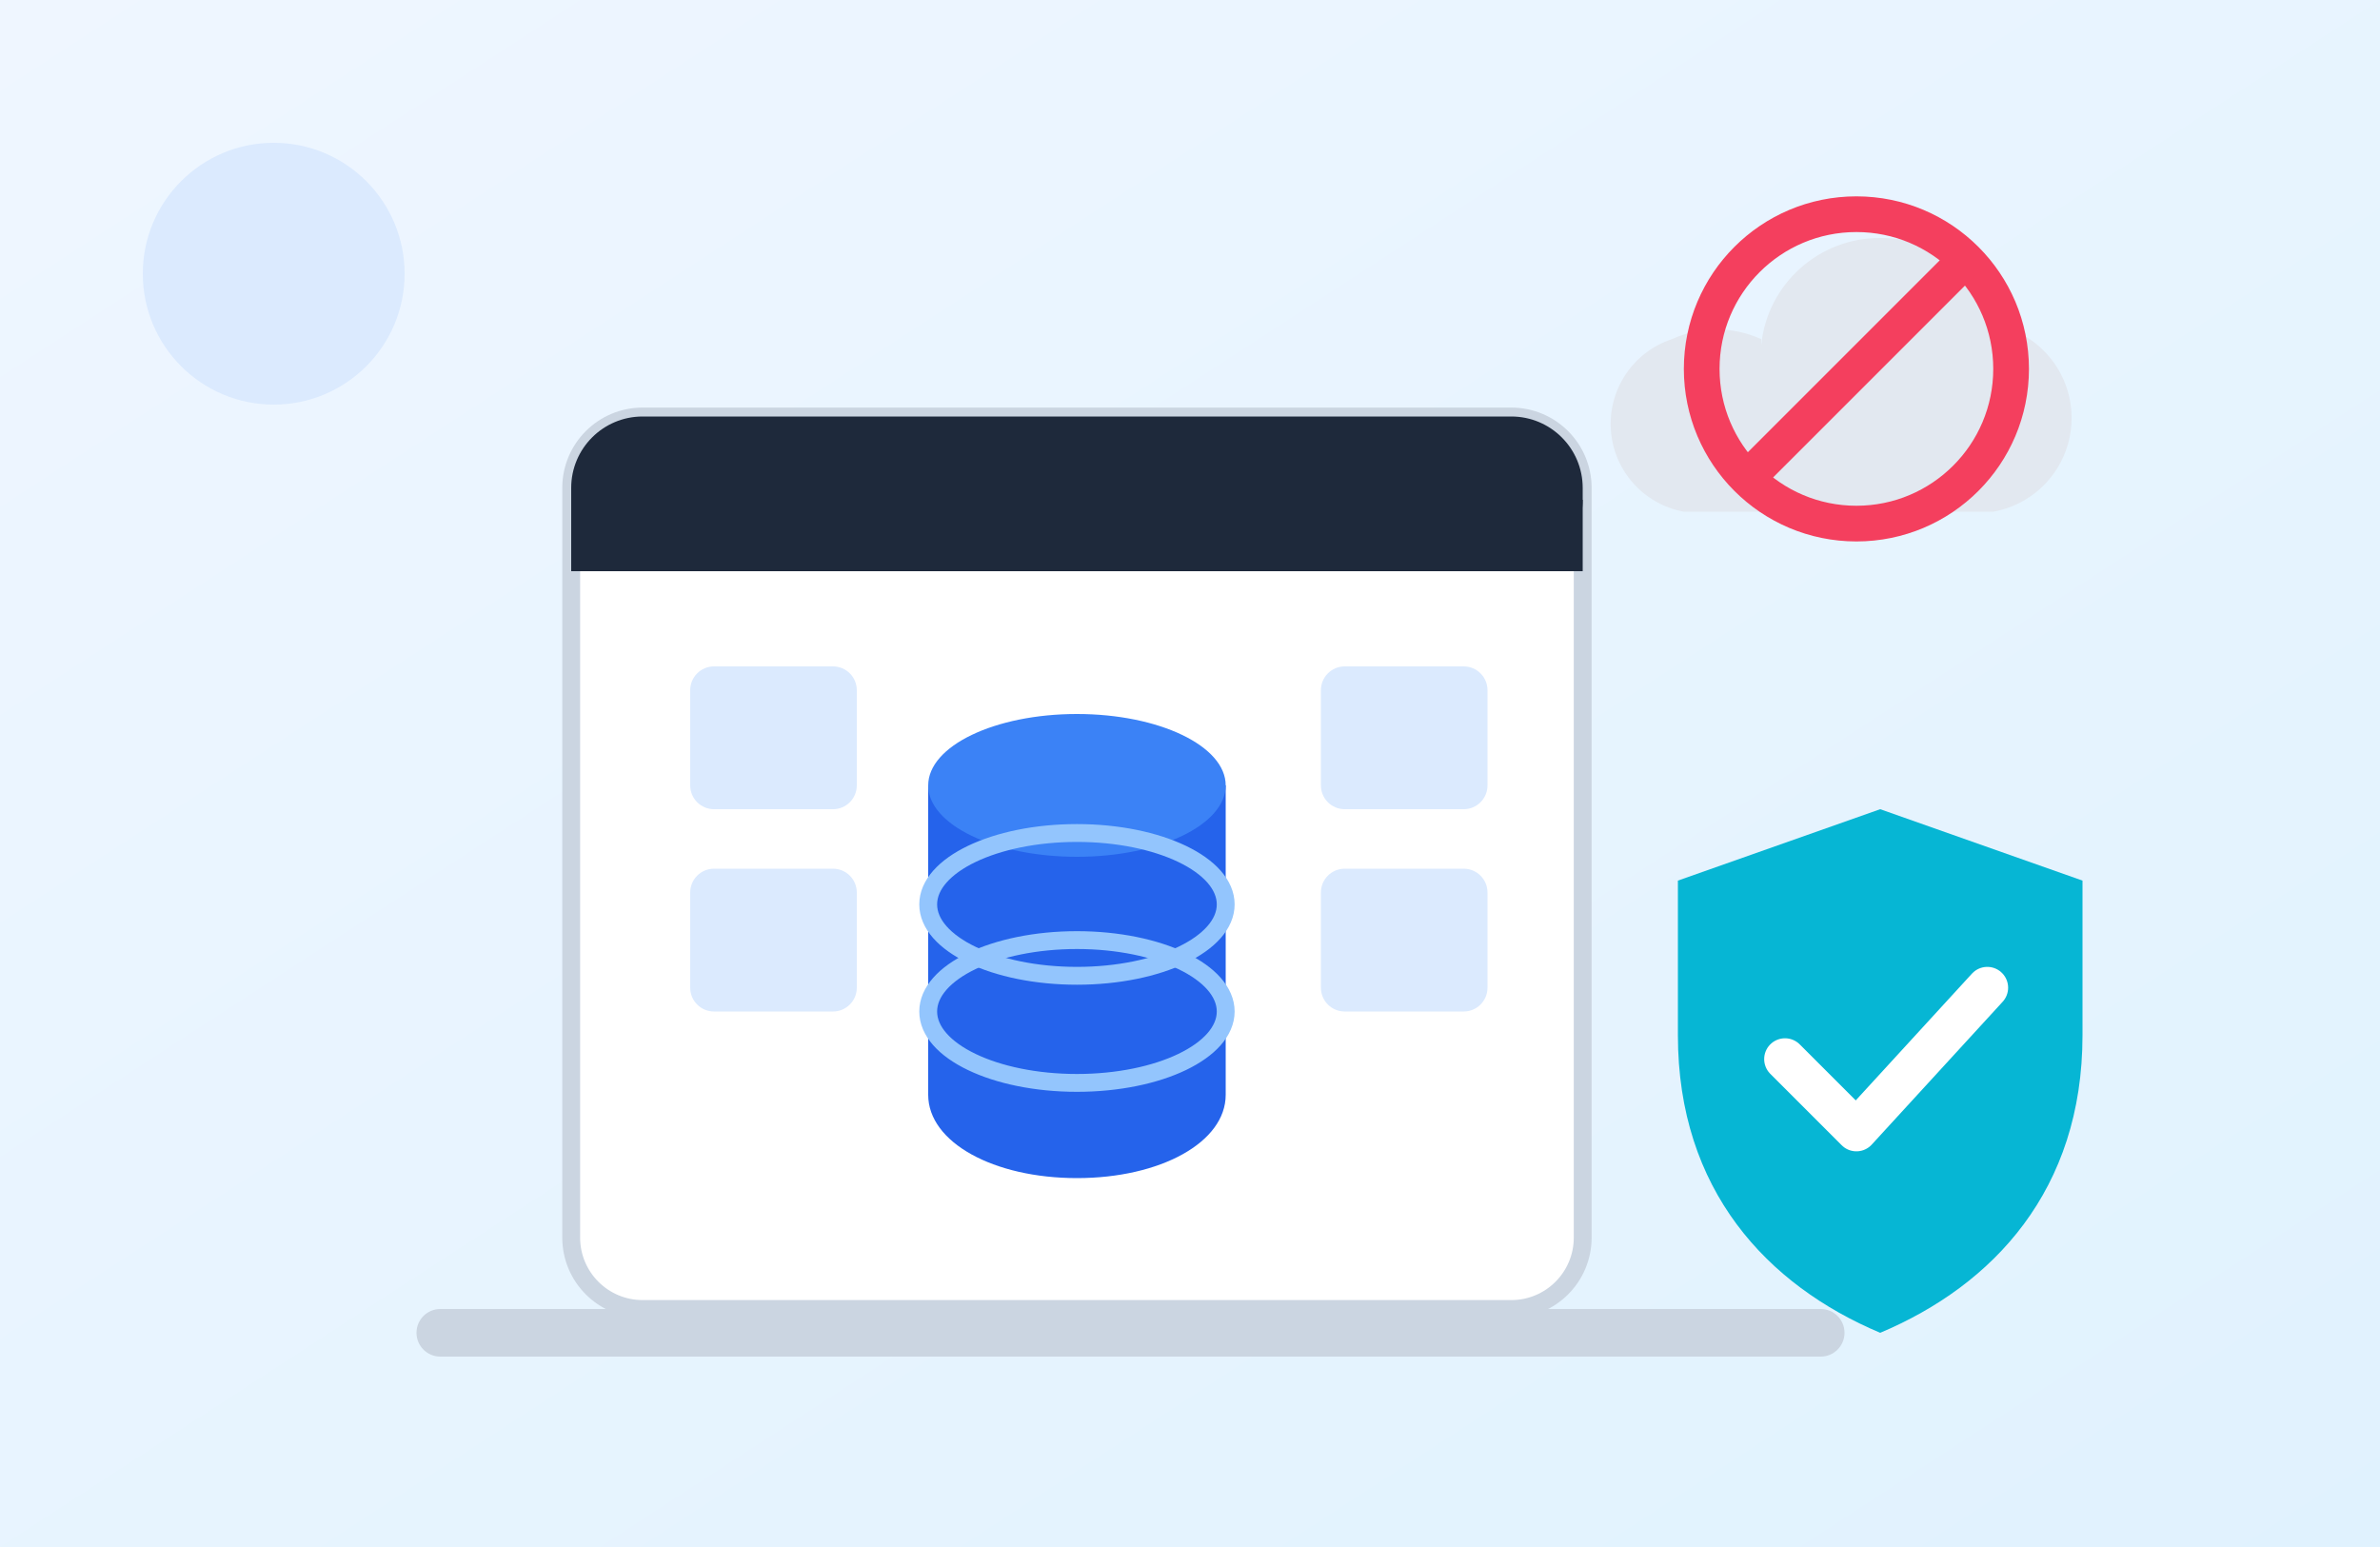
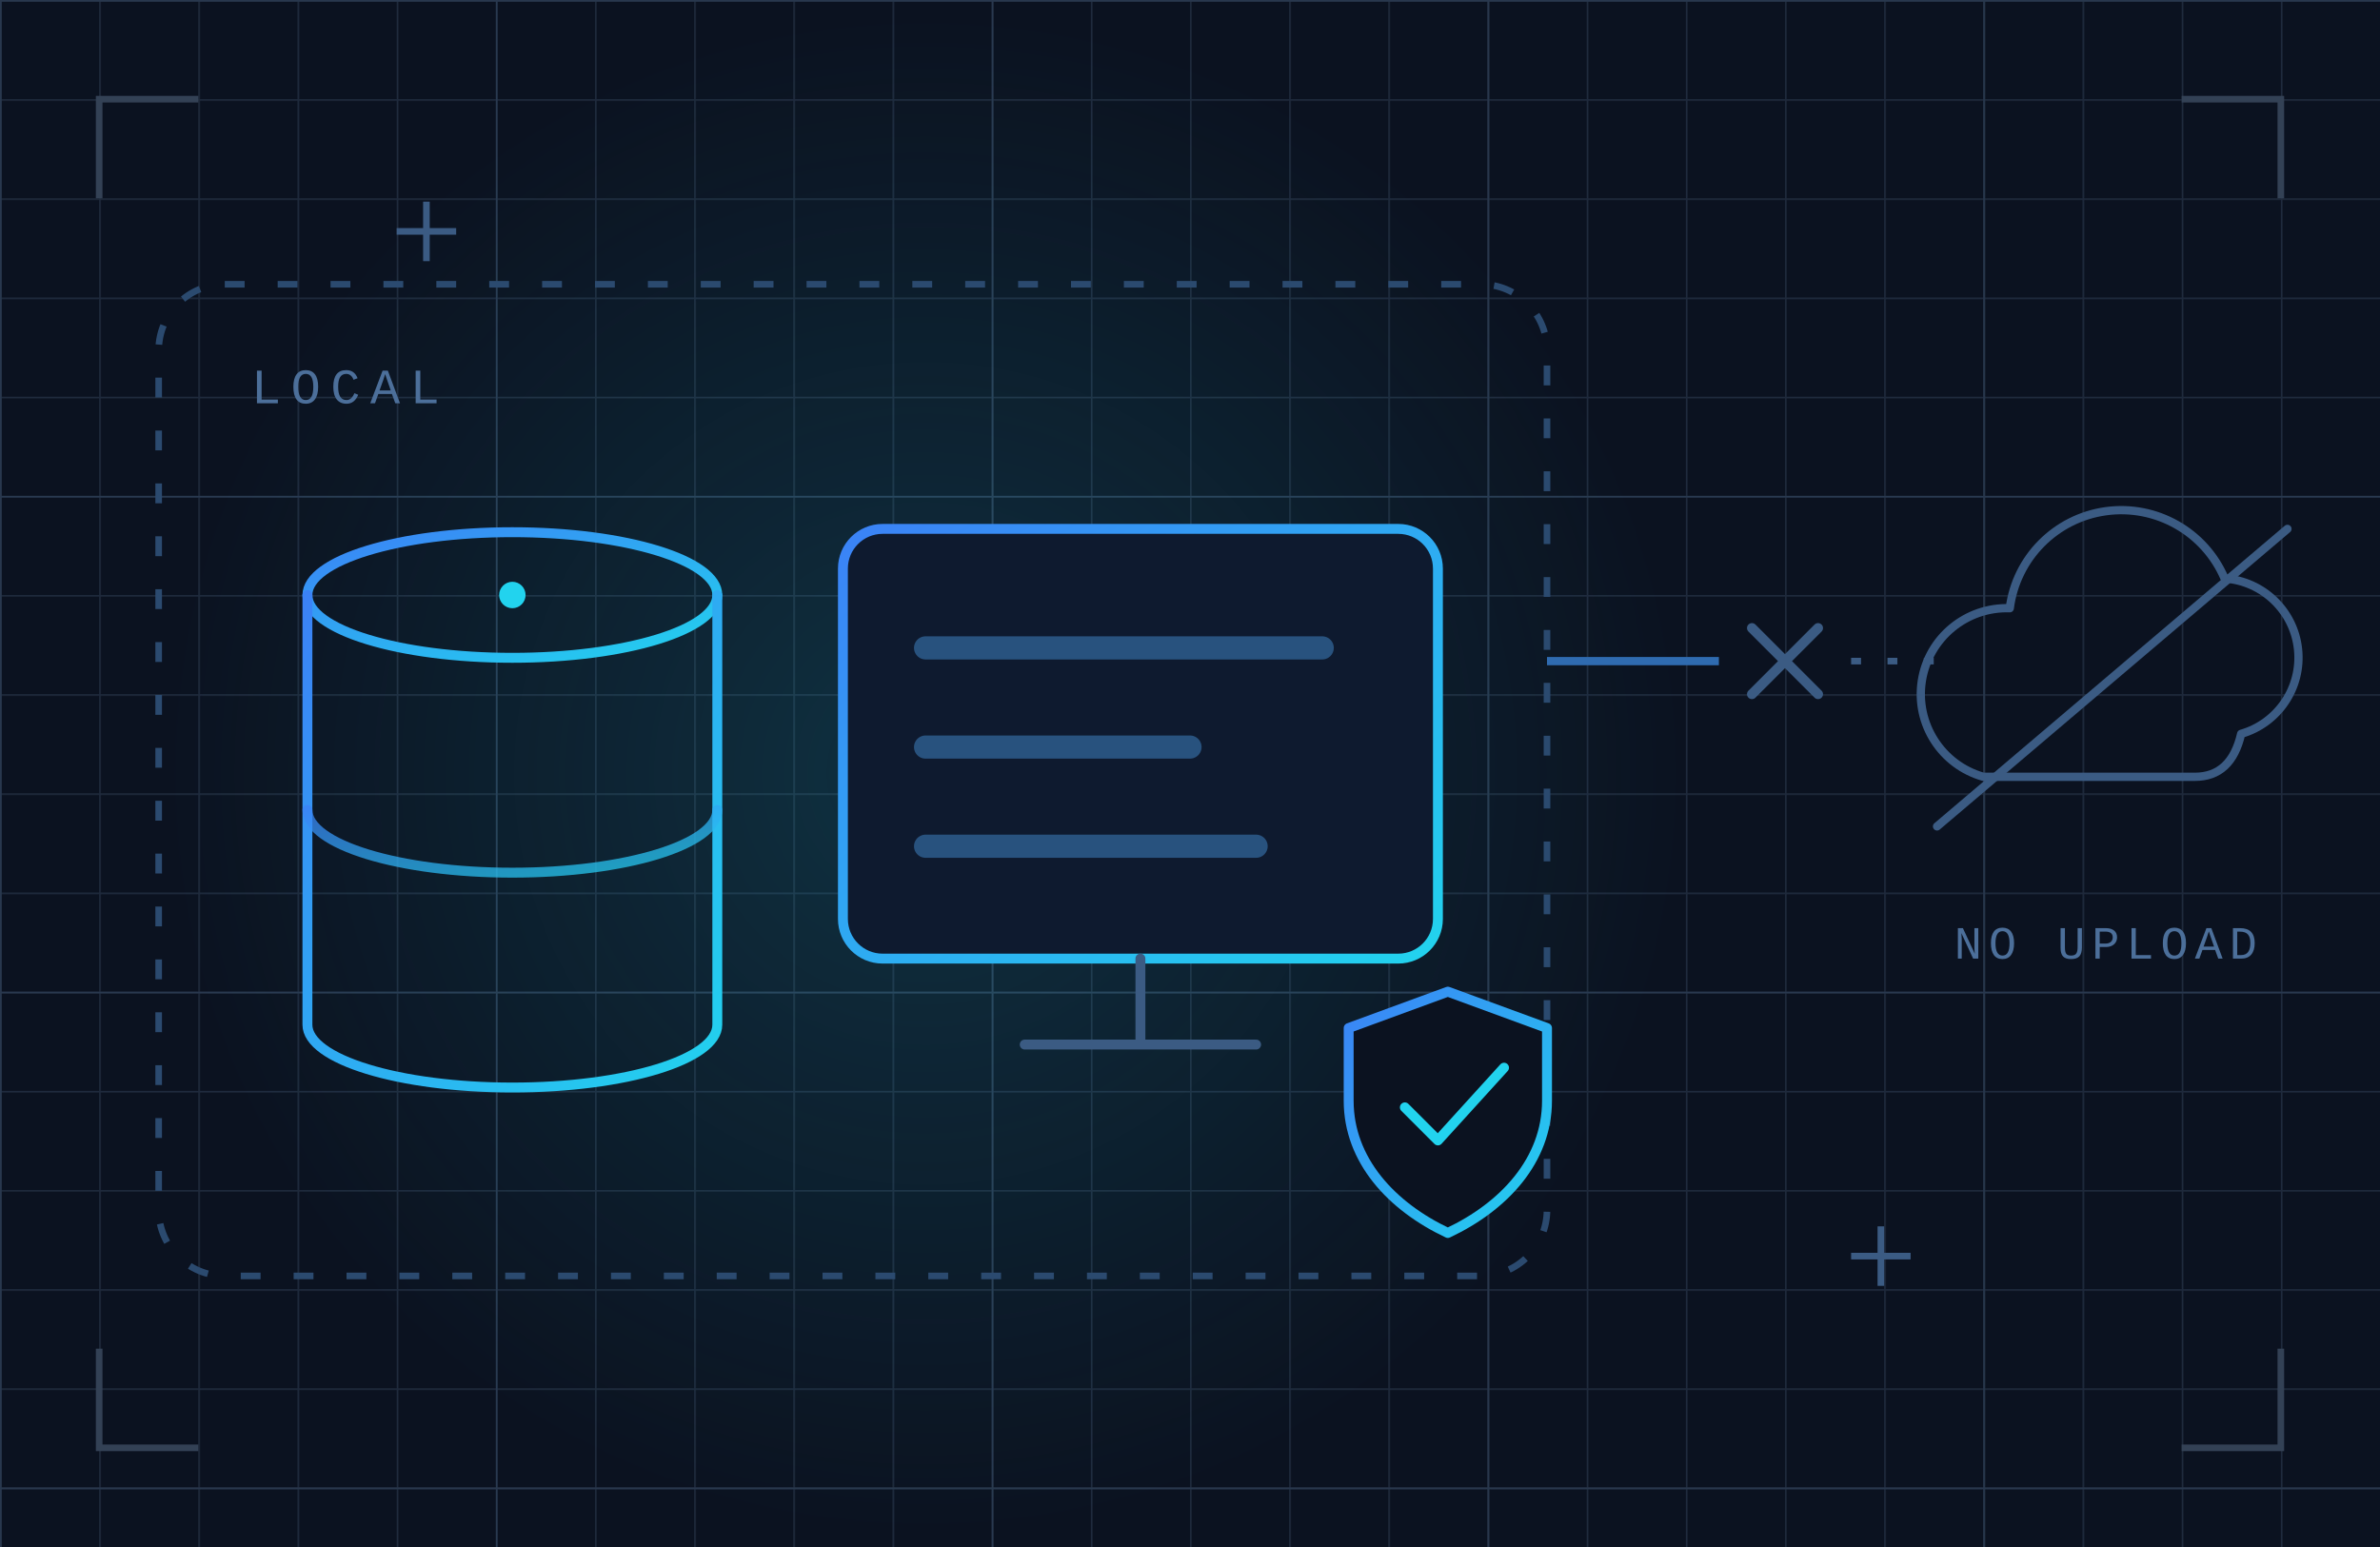
- <svg xmlns="http://www.w3.org/2000/svg" viewBox="0 0 400 260" role="img" aria-label="データを社外に出さないローカル構成">
+ <svg xmlns="http://www.w3.org/2000/svg" viewBox="0 0 720 468" width="720" height="468">
  <defs>
-     <linearGradient id="bgB" x1="0" y1="0" x2="1" y2="1">
-       <stop offset="0" stop-color="#EFF6FF" />
-       <stop offset="1" stop-color="#E0F2FE" />
+     <linearGradient id="g" x1="0" y1="0" x2="1" y2="1">
+       <stop offset="0" stop-color="#3b82f6" />
+       <stop offset="1" stop-color="#22d3ee" />
    </linearGradient>
+     <radialGradient id="glow" cx="0.5" cy="0.5" r="0.5">
+       <stop offset="0" stop-color="#22d3ee" stop-opacity="0.16" />
+       <stop offset="1" stop-color="#22d3ee" stop-opacity="0" />
+     </radialGradient>
+     <pattern id="grid" width="30" height="30" patternUnits="userSpaceOnUse">
+       <path d="M30 0 H0 V30" fill="none" stroke="#1e293b" stroke-width="1" />
+     </pattern>
+     <pattern id="gridBold" width="150" height="150" patternUnits="userSpaceOnUse">
+       <path d="M150 0 H0 V150" fill="none" stroke="#28374d" stroke-width="1" />
+     </pattern>
  </defs>
-   <rect width="400" height="260" fill="url(#bgB)" />
-   <circle cx="46" cy="46" r="22" fill="#DBEAFE" />
-   <rect x="96" y="70" width="170" height="150" rx="12" fill="#FFFFFF" stroke="#CBD5E1" stroke-width="3" />
-   <rect x="96" y="70" width="170" height="26" rx="12" fill="#1E293B" />
-   <rect x="96" y="84" width="170" height="12" fill="#1E293B" />
-   <rect x="116" y="112" width="28" height="24" rx="4" fill="#DBEAFE" />
-   <rect x="222" y="112" width="28" height="24" rx="4" fill="#DBEAFE" />
-   <rect x="116" y="146" width="28" height="24" rx="4" fill="#DBEAFE" />
-   <rect x="222" y="146" width="28" height="24" rx="4" fill="#DBEAFE" />
-   <g>
-     <path d="M156 132h50v52c0 8-11 14-25 14s-25-6-25-14z" fill="#2563EB" />
-     <ellipse cx="181" cy="132" rx="25" ry="12" fill="#3B82F6" />
-     <ellipse cx="181" cy="152" rx="25" ry="12" fill="none" stroke="#93C5FD" stroke-width="3" />
-     <ellipse cx="181" cy="170" rx="25" ry="12" fill="none" stroke="#93C5FD" stroke-width="3" />
+   <rect width="720" height="468" fill="#0b1220" />
+   <rect width="720" height="468" fill="url(#grid)" />
+   <rect width="720" height="468" fill="url(#gridBold)" />
+   <circle cx="280" cy="234" r="230" fill="url(#glow)" />
+   <g stroke="#334155" stroke-width="2" fill="none">
+     <path d="M30 60 V30 H60" />
+     <path d="M660 30 H690 V60" />
+     <path d="M690 408 V438 H660" />
+     <path d="M60 438 H30 V408" />
  </g>
-   <g>
-     <path d="M282 148l34-12 34 12v26c0 26-15 42-34 50-19-8-34-24-34-50z" fill="#06B6D4" />
-     <path d="M300 178l12 12 22-24" fill="none" stroke="#FFFFFF" stroke-width="7" stroke-linecap="round" stroke-linejoin="round" />
+   <g stroke="#3b5b83" stroke-width="2">
+     <path d="M560 380 h18 M569 371 v18" />
+     <path d="M120 70 h18 M129 61 v18" />
  </g>
-   <g>
-     <path d="M296 58a20 20 0 0 1 20-18 22 22 0 0 1 21 15 16 16 0 0 1-2 31h-52a15 15 0 0 1-2-29 18 18 0 0 1 15-0z" fill="#E2E8F0" />
-     <circle cx="312" cy="62" r="26" fill="none" stroke="#F43F5E" stroke-width="6" />
-     <line x1="294" y1="80" x2="330" y2="44" stroke="#F43F5E" stroke-width="6" stroke-linecap="round" />
+   <rect x="48" y="86" width="420" height="300" rx="20" fill="none" stroke="#2b4a6f" stroke-width="2" stroke-dasharray="6 10" />
+   <text x="76" y="122" font-family="'Consolas','Courier New',monospace" font-size="15" fill="#4c6f9a" letter-spacing="3">LOCAL</text>
+   <g fill="none" stroke="url(#g)" stroke-width="3" stroke-linecap="round">
+     <ellipse cx="155" cy="180" rx="62" ry="19" />
+     <path d="M93 180 V310 c0 10.5 27.8 19 62 19 s62 -8.5 62 -19 V180" />
+     <path d="M93 245 c0 10.5 27.8 19 62 19 s62 -8.5 62 -19" stroke-opacity="0.75" />
  </g>
-   <rect x="70" y="220" width="240" height="8" rx="4" fill="#CBD5E1" />
+   <circle cx="155" cy="180" r="4" fill="#22d3ee" />
+   <rect x="255" y="160" width="180" height="130" rx="12" fill="#0e1a2f" stroke="url(#g)" stroke-width="3" />
+   <g stroke="#28527e" stroke-width="7" stroke-linecap="round">
+     <path d="M280 196 h120" />
+     <path d="M280 226 h80" />
+     <path d="M280 256 h100" />
+   </g>
+   <path d="M345 290 v26 M310 316 h70" stroke="#3b5b83" stroke-width="3" stroke-linecap="round" fill="none" />
+   <g fill="#0b1220" stroke="url(#g)" stroke-width="3" stroke-linejoin="round" stroke-linecap="round">
+     <path d="M438 300 l30 11 v22 c0 18 -13 32 -30 40 c-17 -8 -30 -22 -30 -40 v-22 Z" />
+   </g>
+   <path d="M425 335 l10 10 20 -22" fill="none" stroke="#22d3ee" stroke-width="3" stroke-linecap="round" stroke-linejoin="round" />
+   <path d="M468 200 H520" stroke="#2f6bb0" stroke-width="2.5" />
+   <g stroke="#3b5b83" stroke-width="3" stroke-linecap="round">
+     <path d="M530 190 l20 20 M550 190 l-20 20" />
+   </g>
+   <path d="M560 200 H590" stroke="#3b5b83" stroke-width="2" stroke-dasharray="3 8" />
+   <g fill="none" stroke="#3b5b83" stroke-width="2.5" stroke-linecap="round" stroke-linejoin="round">
+     <path d="M600 235 a26 26 0 0 1 8 -51 a34 34 0 0 1 65 -9 a24 24 0 0 1 5 47 q-3 13 -14 13 h-52 q-9 0 -12 0 Z" />
+     <path d="M586 250 L692 160" />
+   </g>
+   <text x="637" y="290" font-family="'Consolas','Courier New',monospace" font-size="14" fill="#4c6f9a" text-anchor="middle" letter-spacing="2">NO UPLOAD</text>
</svg>
